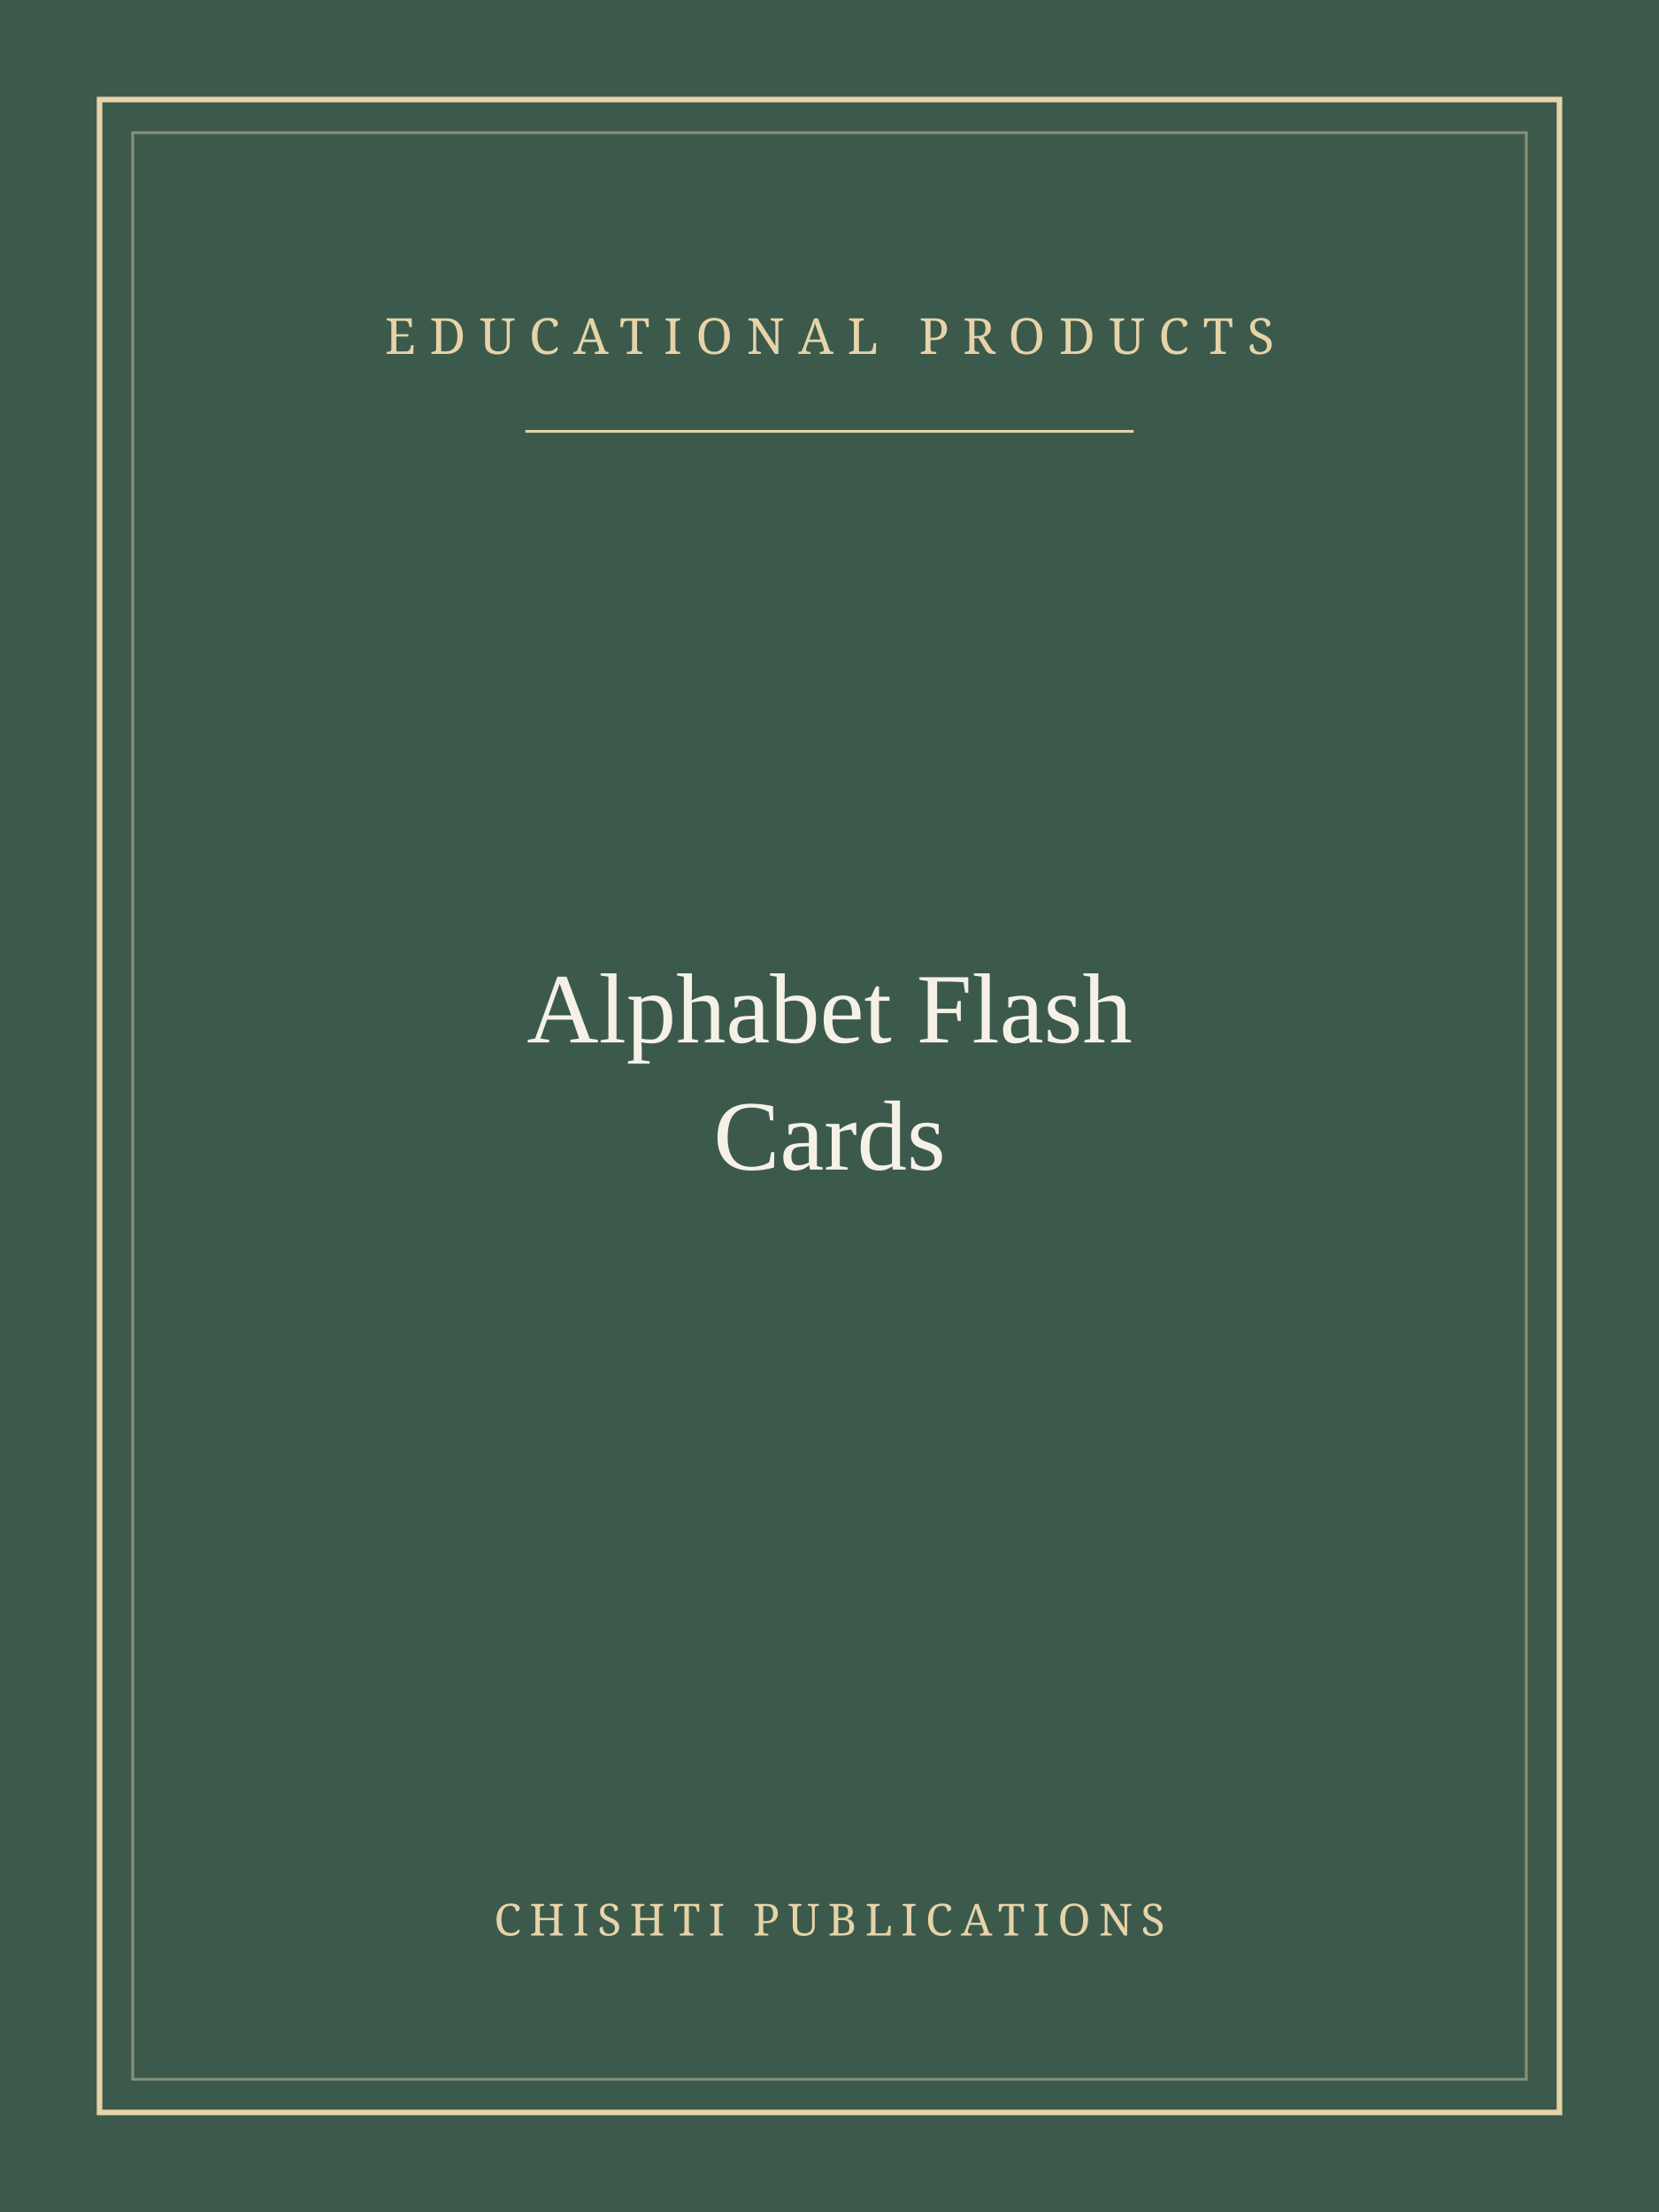
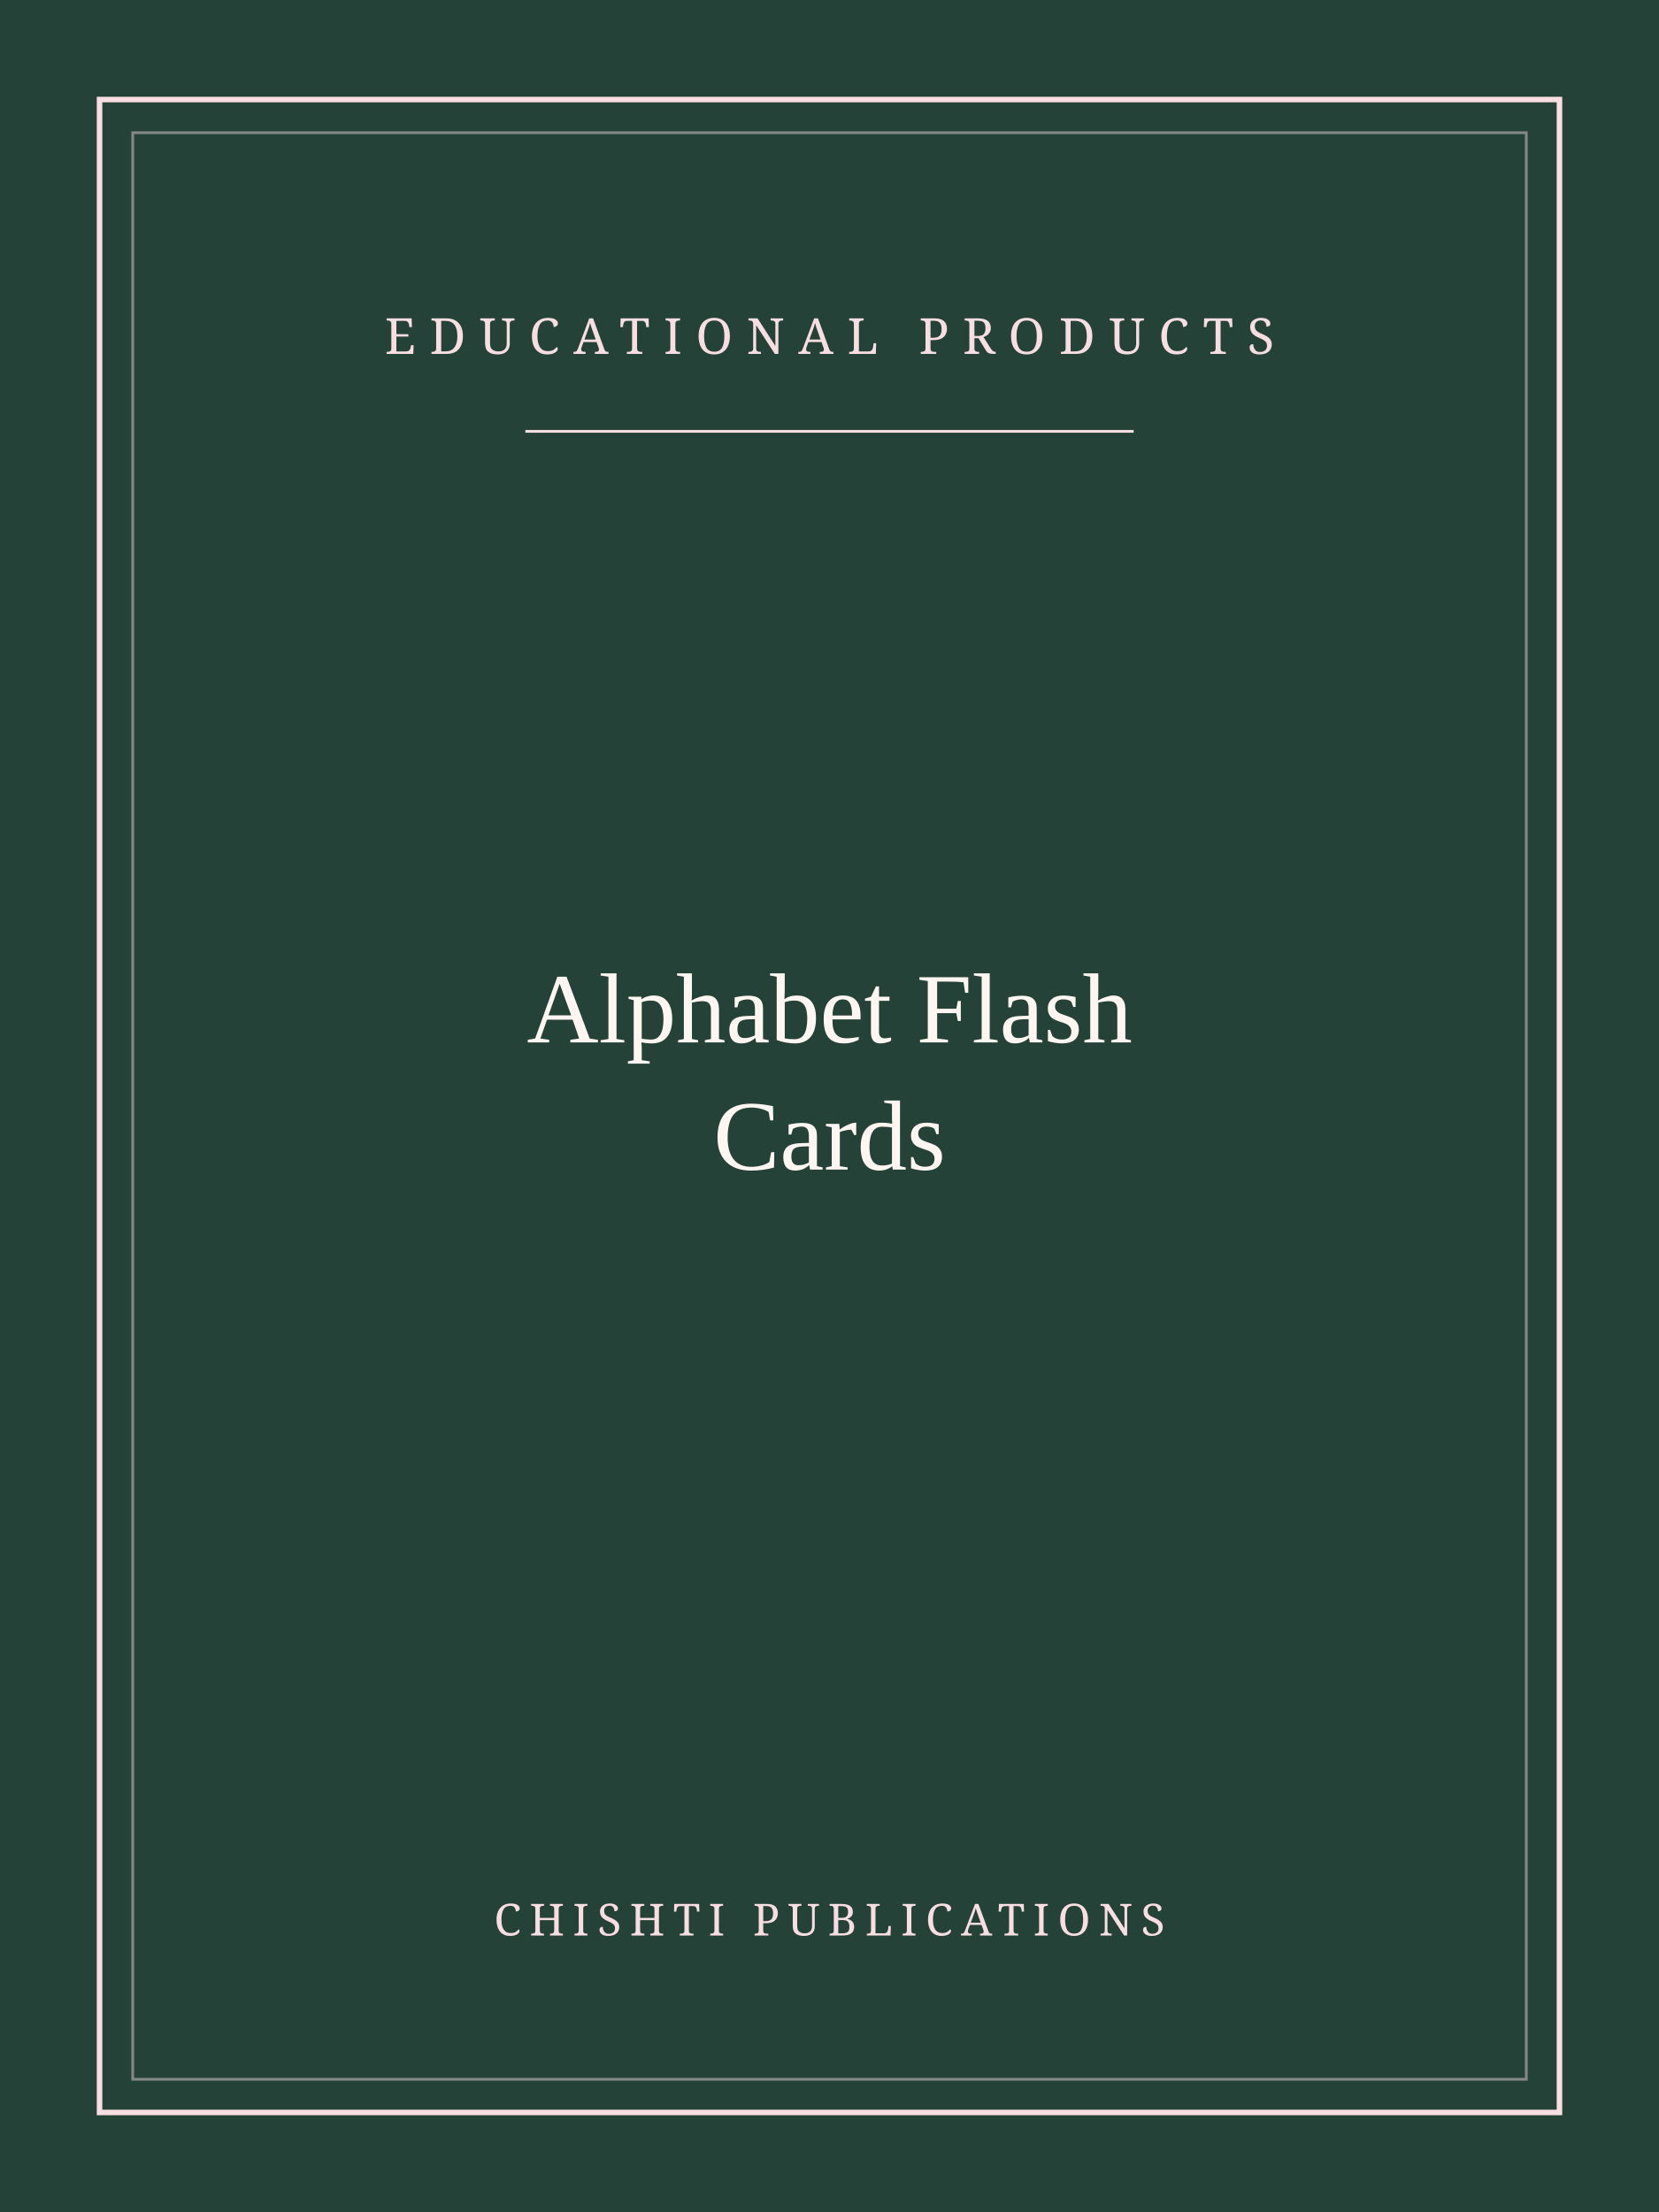
<svg xmlns="http://www.w3.org/2000/svg" viewBox="0 0 600 800" role="img" aria-label="Alphabet Flash Cards">
-   <rect width="600" height="800" fill="#3B5A4C" />
-   <rect x="36" y="36" width="528" height="728" fill="none" stroke="#E7D3A8" stroke-width="2" />
-   <rect x="48" y="48" width="504" height="704" fill="none" stroke="#E7D3A8" stroke-width="1" opacity="0.45" />
-   <text x="300" y="128" text-anchor="middle" fill="#E7D3A8" font-family="Georgia, serif" font-size="18" letter-spacing="5">EDUCATIONAL PRODUCTS</text>
-   <line x1="190" y1="156" x2="410" y2="156" stroke="#E7D3A8" stroke-width="1" />
-   <text x="300" y="377" text-anchor="middle" fill="#F6F1E7" font-family="Georgia, 'Times New Roman', serif" font-size="36">Alphabet Flash</text>
-   <text x="300" y="423" text-anchor="middle" fill="#F6F1E7" font-family="Georgia, 'Times New Roman', serif" font-size="36">Cards</text>
-   <text x="300" y="700" text-anchor="middle" fill="#E7D3A8" font-family="Georgia, serif" font-size="16" letter-spacing="3">CHISHTI PUBLICATIONS</text>
+   <rect width="600" height="800" fill="#244238" />
+   <rect x="36" y="36" width="528" height="728" fill="none" stroke="#F8DDE2" stroke-width="2" />
+   <rect x="48" y="48" width="504" height="704" fill="none" stroke="#F8DDE2" stroke-width="1" opacity="0.45" />
+   <text x="300" y="128" text-anchor="middle" fill="#F8DDE2" font-family="Georgia, serif" font-size="18" letter-spacing="5">EDUCATIONAL PRODUCTS</text>
+   <line x1="190" y1="156" x2="410" y2="156" stroke="#F8DDE2" stroke-width="1" />
+   <text x="300" y="377" text-anchor="middle" fill="#FFF6F2" font-family="Georgia, 'Times New Roman', serif" font-size="36">Alphabet Flash</text>
+   <text x="300" y="423" text-anchor="middle" fill="#FFF6F2" font-family="Georgia, 'Times New Roman', serif" font-size="36">Cards</text>
+   <text x="300" y="700" text-anchor="middle" fill="#F8DDE2" font-family="Georgia, serif" font-size="16" letter-spacing="3">CHISHTI PUBLICATIONS</text>
</svg>
